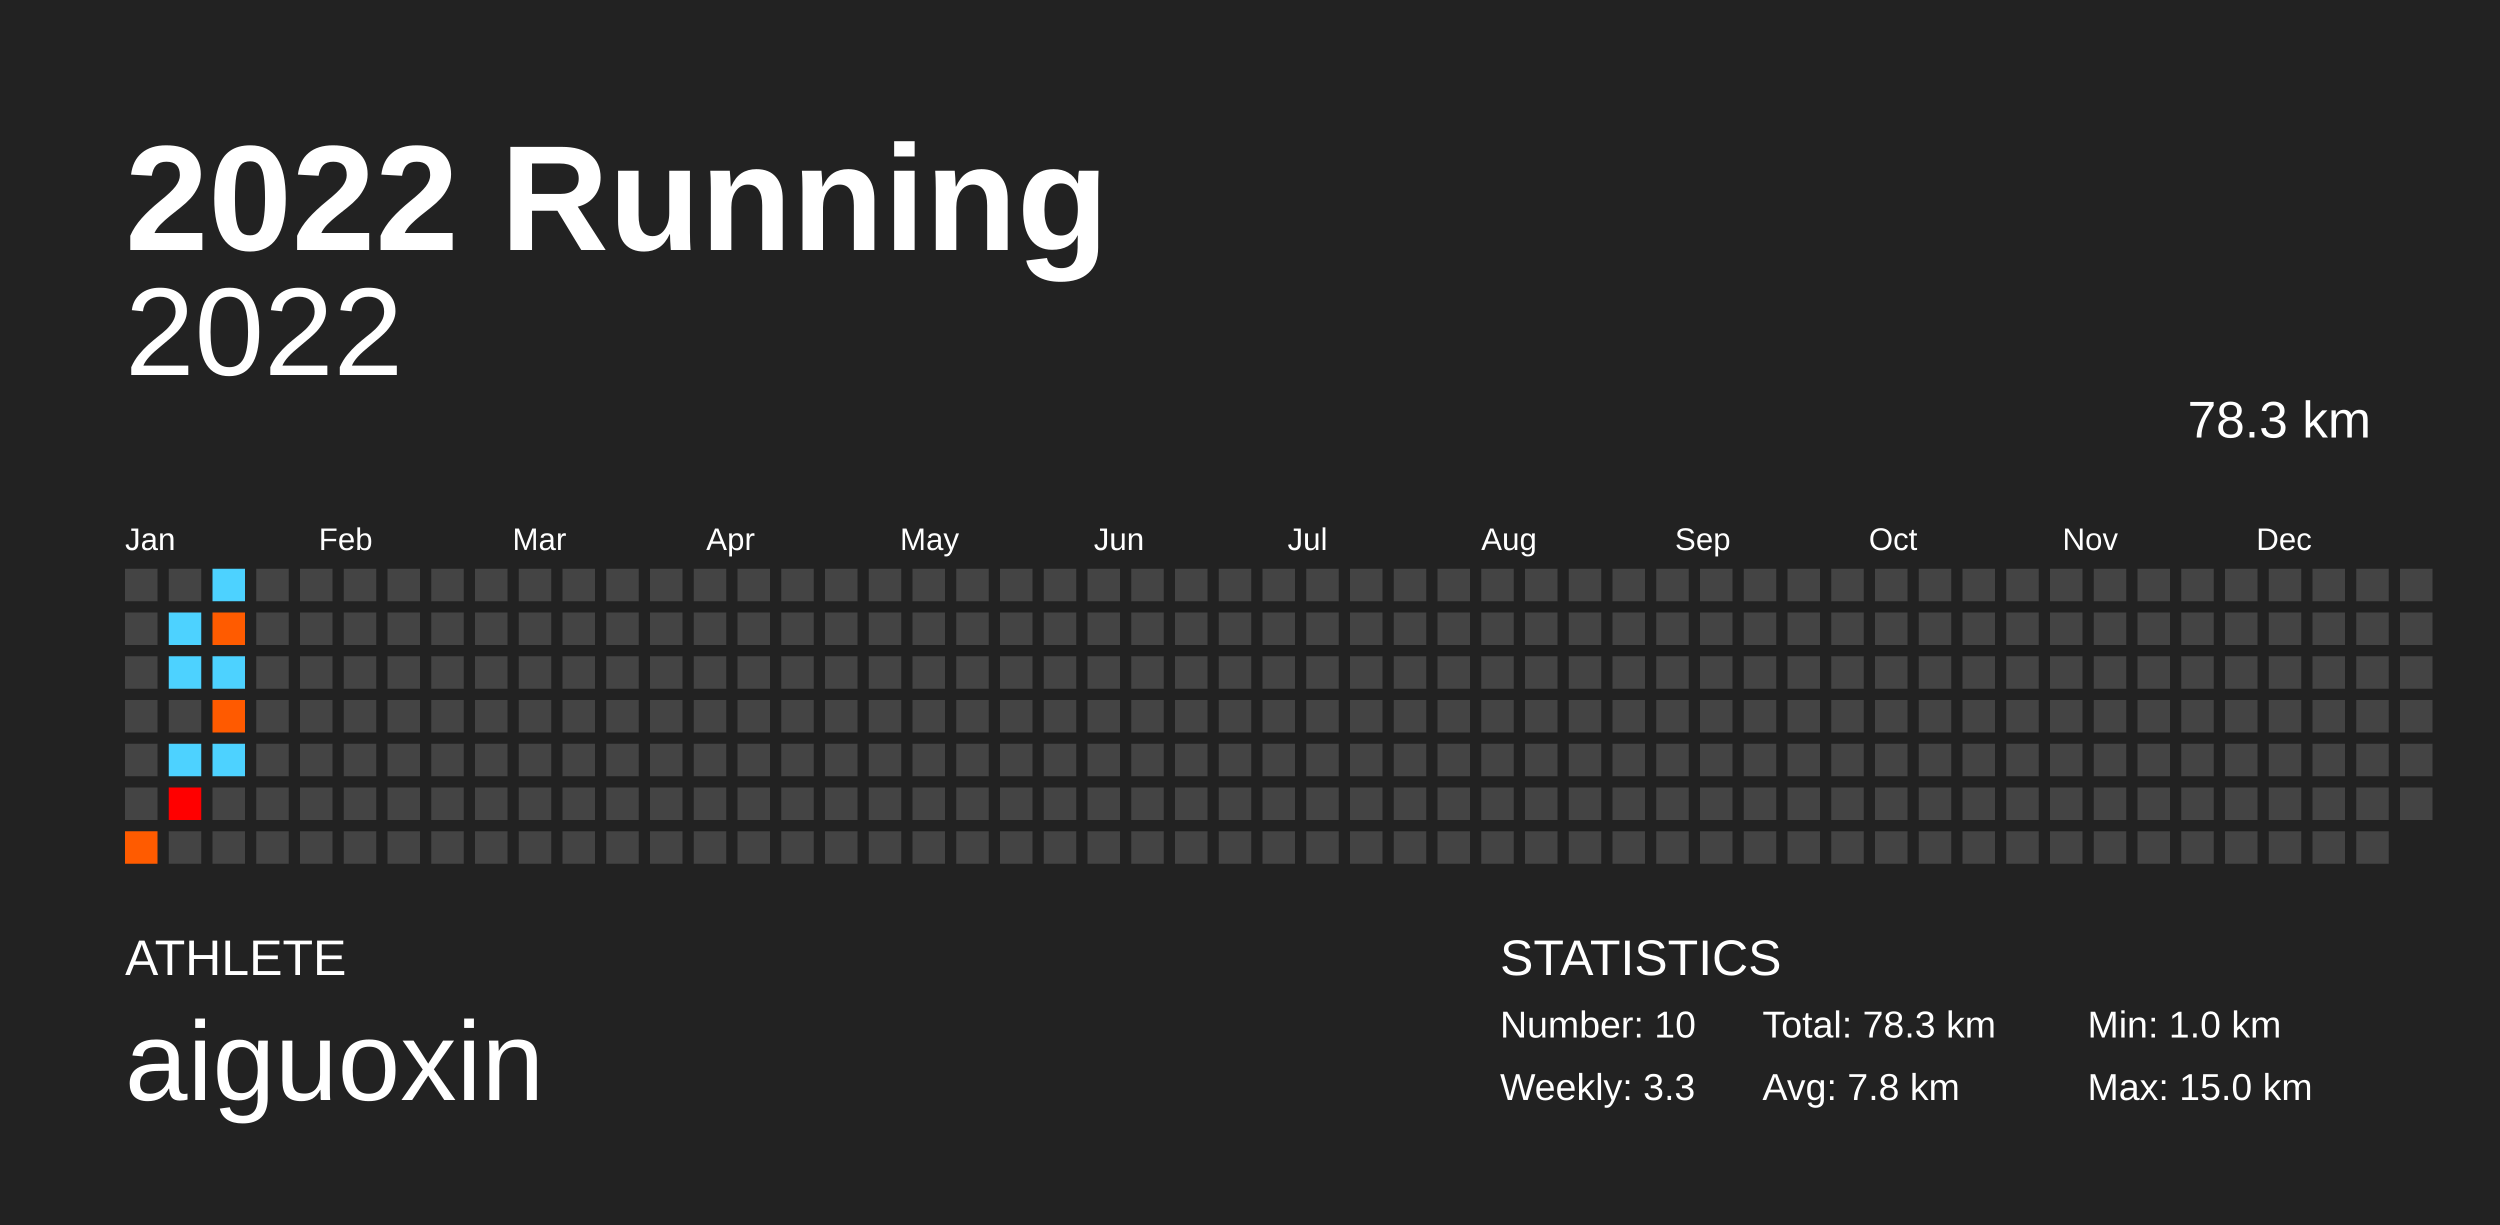
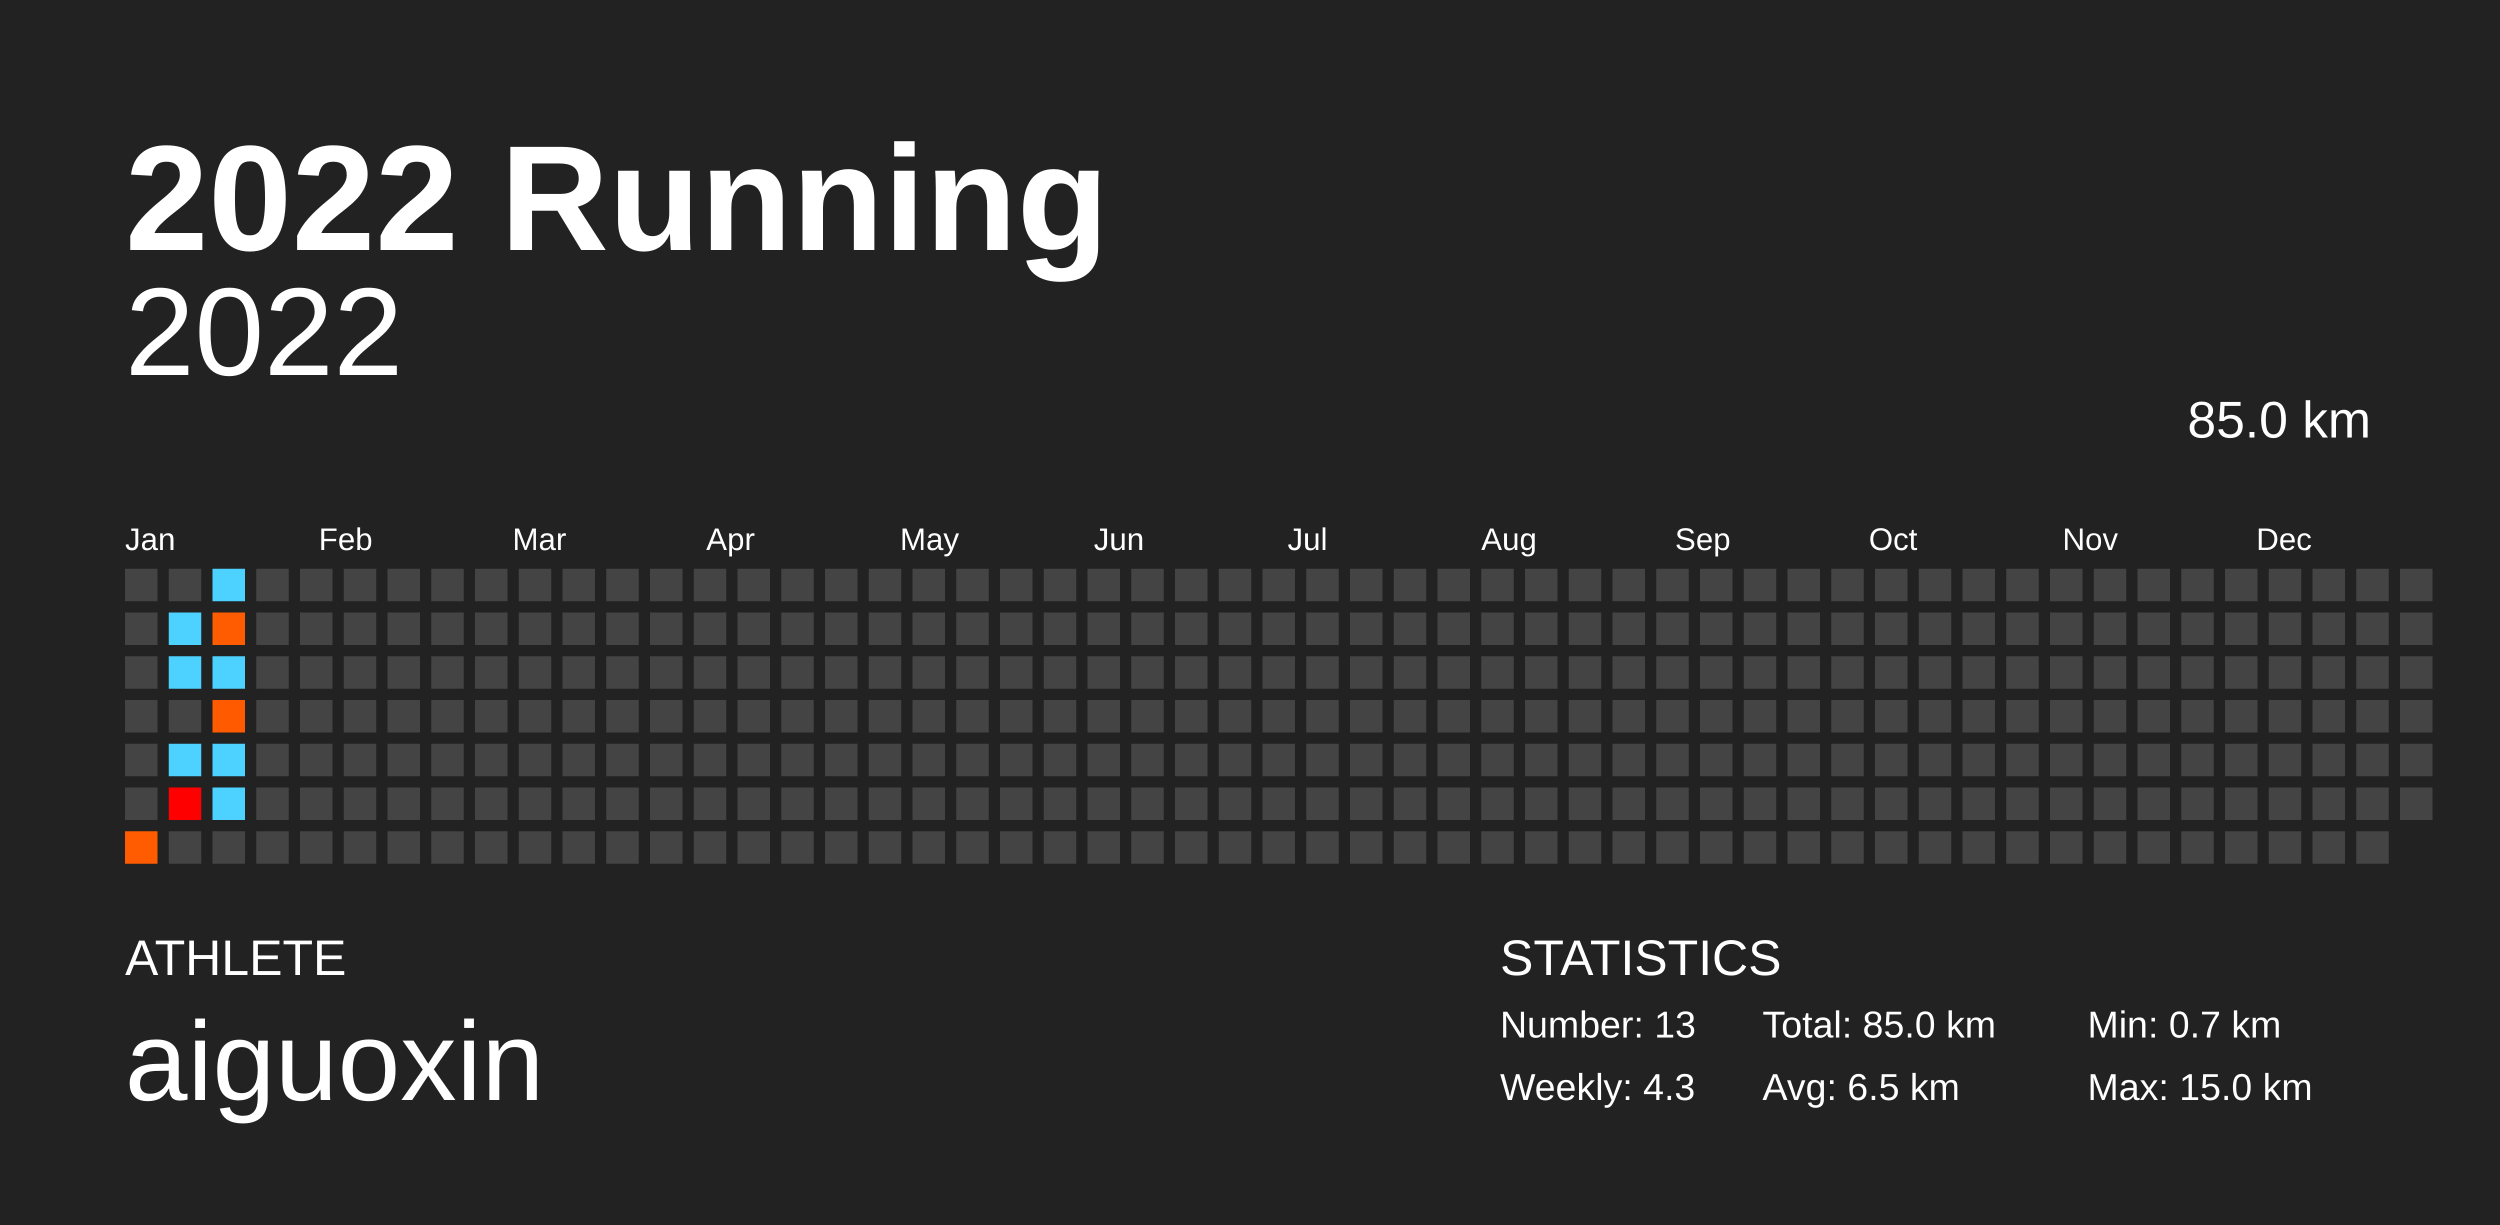
<svg xmlns="http://www.w3.org/2000/svg" baseProfile="full" height="98mm" version="1.1" viewBox="0,0,200,98" width="200mm">
  <defs />
  <rect fill="#222222" height="98" width="200" x="0" y="0" />
  <text fill="#FFFFFF" style="font-size:12px; font-family:Arial; font-weight:bold;" x="10" y="20">2022 Running</text>
  <text fill="#FFFFFF" style="font-size:4px; font-family:Arial" x="10" y="78">ATHLETE</text>
  <text fill="#FFFFFF" style="font-size:9px; font-family:Arial" x="10" y="88">aiguoxin</text>
  <text fill="#FFFFFF" style="font-size:4px; font-family:Arial" x="120" y="78">STATISTICS</text>
-   <text fill="#FFFFFF" style="font-size:3px; font-family:Arial" x="120" y="83">Number: 10</text>
-   <text fill="#FFFFFF" style="font-size:3px; font-family:Arial" x="120" y="88">Weekly: 3.3</text>
-   <text fill="#FFFFFF" style="font-size:3px; font-family:Arial" x="141" y="83">Total: 78.3 km</text>
-   <text fill="#FFFFFF" style="font-size:3px; font-family:Arial" x="141" y="88">Avg: 7.8 km</text>
-   <text fill="#FFFFFF" style="font-size:3px; font-family:Arial" x="167" y="83">Min: 1.0 km</text>
+   <text fill="#FFFFFF" style="font-size:3px; font-family:Arial" x="120" y="83">Number: 13</text>
+   <text fill="#FFFFFF" style="font-size:3px; font-family:Arial" x="120" y="88">Weekly: 4.3</text>
+   <text fill="#FFFFFF" style="font-size:3px; font-family:Arial" x="141" y="83">Total: 85.0 km</text>
+   <text fill="#FFFFFF" style="font-size:3px; font-family:Arial" x="141" y="88">Avg: 6.5 km</text>
+   <text fill="#FFFFFF" style="font-size:3px; font-family:Arial" x="167" y="83">Min: 0.7 km</text>
  <text fill="#FFFFFF" style="font-size:3px; font-family:Arial" x="167" y="88">Max: 15.0 km</text>
  <text alignment-baseline="hanging" fill="#FFFFFF" style="font-size:10.0px; font-family:Arial;" x="10" y="30">2022</text>
-   <text alignment-baseline="hanging" fill="#FFFFFF" style="font-size:4.125px; font-family:Arial;" x="175" y="35">78.3 km</text>
+   <text alignment-baseline="hanging" fill="#FFFFFF" style="font-size:4.125px; font-family:Arial;" x="175" y="35">85.0 km</text>
  <text fill="#FFFFFF" style="font-size:2.5px; font-family:Arial" x="10.0" y="44">Jan</text>
  <text fill="#FFFFFF" style="font-size:2.5px; font-family:Arial" x="25.5" y="44">Feb</text>
  <text fill="#FFFFFF" style="font-size:2.5px; font-family:Arial" x="41.0" y="44">Mar</text>
  <text fill="#FFFFFF" style="font-size:2.5px; font-family:Arial" x="56.5" y="44">Apr</text>
  <text fill="#FFFFFF" style="font-size:2.5px; font-family:Arial" x="72.0" y="44">May</text>
  <text fill="#FFFFFF" style="font-size:2.5px; font-family:Arial" x="87.5" y="44">Jun</text>
  <text fill="#FFFFFF" style="font-size:2.5px; font-family:Arial" x="103.0" y="44">Jul</text>
  <text fill="#FFFFFF" style="font-size:2.5px; font-family:Arial" x="118.5" y="44">Aug</text>
  <text fill="#FFFFFF" style="font-size:2.5px; font-family:Arial" x="134.0" y="44">Sep</text>
  <text fill="#FFFFFF" style="font-size:2.5px; font-family:Arial" x="149.5" y="44">Oct</text>
  <text fill="#FFFFFF" style="font-size:2.5px; font-family:Arial" x="165.0" y="44">Nov</text>
  <text fill="#FFFFFF" style="font-size:2.5px; font-family:Arial" x="180.5" y="44">Dec</text>
  <rect fill="#444444" height="2.6" width="2.6" x="10.0" y="45.5" />
  <rect fill="#444444" height="2.6" width="2.6" x="10.0" y="49.0" />
  <rect fill="#444444" height="2.6" width="2.6" x="10.0" y="52.5" />
  <rect fill="#444444" height="2.6" width="2.6" x="10.0" y="56.0" />
  <rect fill="#444444" height="2.6" width="2.6" x="10.0" y="59.5" />
  <rect fill="#444444" height="2.6" width="2.6" x="10.0" y="63.0" />
  <rect fill="#ff5b00" height="2.6" width="2.6" x="10.0" y="66.5" />
  <rect fill="#444444" height="2.6" width="2.6" x="13.5" y="45.5" />
  <rect fill="#4dd2ff" height="2.6" width="2.6" x="13.5" y="49.0" />
  <rect fill="#4dd2ff" height="2.6" width="2.6" x="13.5" y="52.5" />
  <rect fill="#444444" height="2.6" width="2.6" x="13.5" y="56.0" />
  <rect fill="#4dd2ff" height="2.6" width="2.6" x="13.5" y="59.5" />
  <rect fill="#ff0000" height="2.6" width="2.6" x="13.5" y="63.0" />
  <rect fill="#444444" height="2.6" width="2.6" x="13.5" y="66.5" />
  <rect fill="#4dd2ff" height="2.6" width="2.6" x="17.0" y="45.5" />
  <rect fill="#ff5b00" height="2.6" width="2.6" x="17.0" y="49.0" />
  <rect fill="#4dd2ff" height="2.6" width="2.6" x="17.0" y="52.5" />
  <rect fill="#ff5a00" height="2.6" width="2.6" x="17.0" y="56.0" />
  <rect fill="#4dd2ff" height="2.6" width="2.6" x="17.0" y="59.5" />
-   <rect fill="#444444" height="2.6" width="2.6" x="17.0" y="63.0" />
+   <rect fill="#4dd2ff" height="2.6" width="2.6" x="17.0" y="63.0" />
  <rect fill="#444444" height="2.6" width="2.6" x="17.0" y="66.5" />
  <rect fill="#444444" height="2.6" width="2.6" x="20.5" y="45.5" />
  <rect fill="#444444" height="2.6" width="2.6" x="20.5" y="49.0" />
  <rect fill="#444444" height="2.6" width="2.6" x="20.5" y="52.5" />
  <rect fill="#444444" height="2.6" width="2.6" x="20.5" y="56.0" />
  <rect fill="#444444" height="2.6" width="2.6" x="20.5" y="59.5" />
  <rect fill="#444444" height="2.6" width="2.6" x="20.5" y="63.0" />
  <rect fill="#444444" height="2.6" width="2.6" x="20.5" y="66.5" />
  <rect fill="#444444" height="2.6" width="2.6" x="24.0" y="45.5" />
  <rect fill="#444444" height="2.6" width="2.6" x="24.0" y="49.0" />
  <rect fill="#444444" height="2.6" width="2.6" x="24.0" y="52.5" />
  <rect fill="#444444" height="2.6" width="2.6" x="24.0" y="56.0" />
  <rect fill="#444444" height="2.6" width="2.6" x="24.0" y="59.5" />
  <rect fill="#444444" height="2.6" width="2.6" x="24.0" y="63.0" />
  <rect fill="#444444" height="2.6" width="2.6" x="24.0" y="66.5" />
  <rect fill="#444444" height="2.6" width="2.6" x="27.5" y="45.5" />
  <rect fill="#444444" height="2.6" width="2.6" x="27.5" y="49.0" />
  <rect fill="#444444" height="2.6" width="2.6" x="27.5" y="52.5" />
  <rect fill="#444444" height="2.6" width="2.6" x="27.5" y="56.0" />
  <rect fill="#444444" height="2.6" width="2.6" x="27.5" y="59.5" />
  <rect fill="#444444" height="2.6" width="2.6" x="27.5" y="63.0" />
  <rect fill="#444444" height="2.6" width="2.6" x="27.5" y="66.5" />
  <rect fill="#444444" height="2.6" width="2.6" x="31.0" y="45.5" />
  <rect fill="#444444" height="2.6" width="2.6" x="31.0" y="49.0" />
  <rect fill="#444444" height="2.6" width="2.6" x="31.0" y="52.5" />
  <rect fill="#444444" height="2.6" width="2.6" x="31.0" y="56.0" />
  <rect fill="#444444" height="2.6" width="2.6" x="31.0" y="59.5" />
  <rect fill="#444444" height="2.6" width="2.6" x="31.0" y="63.0" />
  <rect fill="#444444" height="2.6" width="2.6" x="31.0" y="66.5" />
  <rect fill="#444444" height="2.6" width="2.6" x="34.5" y="45.5" />
  <rect fill="#444444" height="2.6" width="2.6" x="34.5" y="49.0" />
  <rect fill="#444444" height="2.6" width="2.6" x="34.5" y="52.5" />
  <rect fill="#444444" height="2.6" width="2.6" x="34.5" y="56.0" />
  <rect fill="#444444" height="2.6" width="2.6" x="34.5" y="59.5" />
  <rect fill="#444444" height="2.6" width="2.6" x="34.5" y="63.0" />
  <rect fill="#444444" height="2.6" width="2.6" x="34.5" y="66.5" />
  <rect fill="#444444" height="2.6" width="2.6" x="38.0" y="45.5" />
  <rect fill="#444444" height="2.6" width="2.6" x="38.0" y="49.0" />
  <rect fill="#444444" height="2.6" width="2.6" x="38.0" y="52.5" />
  <rect fill="#444444" height="2.6" width="2.6" x="38.0" y="56.0" />
  <rect fill="#444444" height="2.6" width="2.6" x="38.0" y="59.5" />
  <rect fill="#444444" height="2.6" width="2.6" x="38.0" y="63.0" />
  <rect fill="#444444" height="2.6" width="2.6" x="38.0" y="66.5" />
  <rect fill="#444444" height="2.6" width="2.6" x="41.5" y="45.5" />
  <rect fill="#444444" height="2.6" width="2.6" x="41.5" y="49.0" />
  <rect fill="#444444" height="2.6" width="2.6" x="41.5" y="52.5" />
  <rect fill="#444444" height="2.6" width="2.6" x="41.5" y="56.0" />
  <rect fill="#444444" height="2.6" width="2.6" x="41.5" y="59.5" />
  <rect fill="#444444" height="2.6" width="2.6" x="41.5" y="63.0" />
  <rect fill="#444444" height="2.6" width="2.6" x="41.5" y="66.5" />
  <rect fill="#444444" height="2.6" width="2.6" x="45.0" y="45.5" />
  <rect fill="#444444" height="2.6" width="2.6" x="45.0" y="49.0" />
  <rect fill="#444444" height="2.6" width="2.6" x="45.0" y="52.5" />
  <rect fill="#444444" height="2.6" width="2.6" x="45.0" y="56.0" />
  <rect fill="#444444" height="2.6" width="2.6" x="45.0" y="59.5" />
  <rect fill="#444444" height="2.6" width="2.6" x="45.0" y="63.0" />
  <rect fill="#444444" height="2.6" width="2.6" x="45.0" y="66.5" />
  <rect fill="#444444" height="2.6" width="2.6" x="48.5" y="45.5" />
  <rect fill="#444444" height="2.6" width="2.6" x="48.5" y="49.0" />
  <rect fill="#444444" height="2.6" width="2.6" x="48.5" y="52.5" />
  <rect fill="#444444" height="2.6" width="2.6" x="48.5" y="56.0" />
  <rect fill="#444444" height="2.6" width="2.6" x="48.5" y="59.5" />
  <rect fill="#444444" height="2.6" width="2.6" x="48.5" y="63.0" />
  <rect fill="#444444" height="2.6" width="2.6" x="48.5" y="66.5" />
  <rect fill="#444444" height="2.6" width="2.6" x="52.0" y="45.5" />
  <rect fill="#444444" height="2.6" width="2.6" x="52.0" y="49.0" />
  <rect fill="#444444" height="2.6" width="2.6" x="52.0" y="52.5" />
  <rect fill="#444444" height="2.6" width="2.6" x="52.0" y="56.0" />
  <rect fill="#444444" height="2.6" width="2.6" x="52.0" y="59.5" />
  <rect fill="#444444" height="2.6" width="2.6" x="52.0" y="63.0" />
  <rect fill="#444444" height="2.6" width="2.6" x="52.0" y="66.5" />
  <rect fill="#444444" height="2.6" width="2.6" x="55.5" y="45.5" />
  <rect fill="#444444" height="2.6" width="2.6" x="55.5" y="49.0" />
  <rect fill="#444444" height="2.6" width="2.6" x="55.5" y="52.5" />
  <rect fill="#444444" height="2.6" width="2.6" x="55.5" y="56.0" />
  <rect fill="#444444" height="2.6" width="2.6" x="55.5" y="59.5" />
  <rect fill="#444444" height="2.6" width="2.6" x="55.5" y="63.0" />
  <rect fill="#444444" height="2.6" width="2.6" x="55.5" y="66.5" />
  <rect fill="#444444" height="2.6" width="2.6" x="59.0" y="45.5" />
  <rect fill="#444444" height="2.6" width="2.6" x="59.0" y="49.0" />
  <rect fill="#444444" height="2.6" width="2.6" x="59.0" y="52.5" />
  <rect fill="#444444" height="2.6" width="2.6" x="59.0" y="56.0" />
  <rect fill="#444444" height="2.6" width="2.6" x="59.0" y="59.5" />
  <rect fill="#444444" height="2.6" width="2.6" x="59.0" y="63.0" />
  <rect fill="#444444" height="2.6" width="2.6" x="59.0" y="66.5" />
  <rect fill="#444444" height="2.6" width="2.6" x="62.5" y="45.5" />
  <rect fill="#444444" height="2.6" width="2.6" x="62.5" y="49.0" />
  <rect fill="#444444" height="2.6" width="2.6" x="62.5" y="52.5" />
  <rect fill="#444444" height="2.6" width="2.6" x="62.5" y="56.0" />
  <rect fill="#444444" height="2.6" width="2.6" x="62.5" y="59.5" />
  <rect fill="#444444" height="2.6" width="2.6" x="62.5" y="63.0" />
  <rect fill="#444444" height="2.6" width="2.6" x="62.5" y="66.5" />
  <rect fill="#444444" height="2.6" width="2.6" x="66.0" y="45.5" />
  <rect fill="#444444" height="2.6" width="2.6" x="66.0" y="49.0" />
  <rect fill="#444444" height="2.6" width="2.6" x="66.0" y="52.5" />
  <rect fill="#444444" height="2.6" width="2.6" x="66.0" y="56.0" />
  <rect fill="#444444" height="2.6" width="2.6" x="66.0" y="59.5" />
  <rect fill="#444444" height="2.6" width="2.6" x="66.0" y="63.0" />
  <rect fill="#444444" height="2.6" width="2.6" x="66.0" y="66.5" />
  <rect fill="#444444" height="2.6" width="2.6" x="69.5" y="45.5" />
  <rect fill="#444444" height="2.6" width="2.6" x="69.5" y="49.0" />
  <rect fill="#444444" height="2.6" width="2.6" x="69.5" y="52.5" />
  <rect fill="#444444" height="2.6" width="2.6" x="69.5" y="56.0" />
  <rect fill="#444444" height="2.6" width="2.6" x="69.5" y="59.5" />
  <rect fill="#444444" height="2.6" width="2.6" x="69.5" y="63.0" />
  <rect fill="#444444" height="2.6" width="2.6" x="69.5" y="66.5" />
  <rect fill="#444444" height="2.6" width="2.6" x="73.0" y="45.5" />
  <rect fill="#444444" height="2.6" width="2.6" x="73.0" y="49.0" />
  <rect fill="#444444" height="2.6" width="2.6" x="73.0" y="52.5" />
  <rect fill="#444444" height="2.6" width="2.6" x="73.0" y="56.0" />
  <rect fill="#444444" height="2.6" width="2.6" x="73.0" y="59.5" />
  <rect fill="#444444" height="2.6" width="2.6" x="73.0" y="63.0" />
  <rect fill="#444444" height="2.6" width="2.6" x="73.0" y="66.5" />
  <rect fill="#444444" height="2.6" width="2.6" x="76.5" y="45.5" />
  <rect fill="#444444" height="2.6" width="2.6" x="76.5" y="49.0" />
  <rect fill="#444444" height="2.6" width="2.6" x="76.5" y="52.5" />
  <rect fill="#444444" height="2.6" width="2.6" x="76.5" y="56.0" />
  <rect fill="#444444" height="2.6" width="2.6" x="76.5" y="59.5" />
  <rect fill="#444444" height="2.6" width="2.6" x="76.5" y="63.0" />
  <rect fill="#444444" height="2.6" width="2.6" x="76.5" y="66.5" />
  <rect fill="#444444" height="2.6" width="2.6" x="80.0" y="45.5" />
  <rect fill="#444444" height="2.6" width="2.6" x="80.0" y="49.0" />
  <rect fill="#444444" height="2.6" width="2.6" x="80.0" y="52.5" />
  <rect fill="#444444" height="2.6" width="2.6" x="80.0" y="56.0" />
  <rect fill="#444444" height="2.6" width="2.6" x="80.0" y="59.5" />
  <rect fill="#444444" height="2.6" width="2.6" x="80.0" y="63.0" />
  <rect fill="#444444" height="2.6" width="2.6" x="80.0" y="66.5" />
  <rect fill="#444444" height="2.6" width="2.6" x="83.5" y="45.5" />
  <rect fill="#444444" height="2.6" width="2.6" x="83.5" y="49.0" />
  <rect fill="#444444" height="2.6" width="2.6" x="83.5" y="52.5" />
  <rect fill="#444444" height="2.6" width="2.6" x="83.5" y="56.0" />
  <rect fill="#444444" height="2.6" width="2.6" x="83.5" y="59.5" />
  <rect fill="#444444" height="2.6" width="2.6" x="83.5" y="63.0" />
  <rect fill="#444444" height="2.6" width="2.6" x="83.5" y="66.5" />
  <rect fill="#444444" height="2.6" width="2.6" x="87.0" y="45.5" />
  <rect fill="#444444" height="2.6" width="2.6" x="87.0" y="49.0" />
  <rect fill="#444444" height="2.6" width="2.6" x="87.0" y="52.5" />
  <rect fill="#444444" height="2.6" width="2.6" x="87.0" y="56.0" />
  <rect fill="#444444" height="2.6" width="2.6" x="87.0" y="59.5" />
  <rect fill="#444444" height="2.6" width="2.6" x="87.0" y="63.0" />
  <rect fill="#444444" height="2.6" width="2.6" x="87.0" y="66.5" />
  <rect fill="#444444" height="2.6" width="2.6" x="90.5" y="45.5" />
  <rect fill="#444444" height="2.6" width="2.6" x="90.5" y="49.0" />
  <rect fill="#444444" height="2.6" width="2.6" x="90.5" y="52.5" />
  <rect fill="#444444" height="2.6" width="2.6" x="90.5" y="56.0" />
  <rect fill="#444444" height="2.6" width="2.6" x="90.5" y="59.5" />
  <rect fill="#444444" height="2.6" width="2.6" x="90.5" y="63.0" />
  <rect fill="#444444" height="2.6" width="2.6" x="90.5" y="66.5" />
  <rect fill="#444444" height="2.6" width="2.6" x="94.0" y="45.5" />
  <rect fill="#444444" height="2.6" width="2.6" x="94.0" y="49.0" />
  <rect fill="#444444" height="2.6" width="2.6" x="94.0" y="52.5" />
  <rect fill="#444444" height="2.6" width="2.6" x="94.0" y="56.0" />
  <rect fill="#444444" height="2.6" width="2.6" x="94.0" y="59.5" />
  <rect fill="#444444" height="2.6" width="2.6" x="94.0" y="63.0" />
  <rect fill="#444444" height="2.6" width="2.6" x="94.0" y="66.5" />
  <rect fill="#444444" height="2.6" width="2.6" x="97.5" y="45.5" />
  <rect fill="#444444" height="2.6" width="2.6" x="97.5" y="49.0" />
  <rect fill="#444444" height="2.6" width="2.6" x="97.5" y="52.5" />
  <rect fill="#444444" height="2.6" width="2.6" x="97.5" y="56.0" />
  <rect fill="#444444" height="2.6" width="2.6" x="97.5" y="59.5" />
  <rect fill="#444444" height="2.6" width="2.6" x="97.5" y="63.0" />
  <rect fill="#444444" height="2.6" width="2.6" x="97.5" y="66.5" />
  <rect fill="#444444" height="2.6" width="2.6" x="101.0" y="45.5" />
  <rect fill="#444444" height="2.6" width="2.6" x="101.0" y="49.0" />
  <rect fill="#444444" height="2.6" width="2.6" x="101.0" y="52.5" />
  <rect fill="#444444" height="2.6" width="2.6" x="101.0" y="56.0" />
  <rect fill="#444444" height="2.6" width="2.6" x="101.0" y="59.5" />
  <rect fill="#444444" height="2.6" width="2.6" x="101.0" y="63.0" />
  <rect fill="#444444" height="2.6" width="2.6" x="101.0" y="66.5" />
  <rect fill="#444444" height="2.6" width="2.6" x="104.5" y="45.5" />
  <rect fill="#444444" height="2.6" width="2.6" x="104.5" y="49.0" />
  <rect fill="#444444" height="2.6" width="2.6" x="104.5" y="52.5" />
  <rect fill="#444444" height="2.6" width="2.6" x="104.5" y="56.0" />
  <rect fill="#444444" height="2.6" width="2.6" x="104.5" y="59.5" />
  <rect fill="#444444" height="2.6" width="2.6" x="104.5" y="63.0" />
  <rect fill="#444444" height="2.6" width="2.6" x="104.5" y="66.5" />
  <rect fill="#444444" height="2.6" width="2.6" x="108.0" y="45.5" />
  <rect fill="#444444" height="2.6" width="2.6" x="108.0" y="49.0" />
  <rect fill="#444444" height="2.6" width="2.6" x="108.0" y="52.5" />
  <rect fill="#444444" height="2.6" width="2.6" x="108.0" y="56.0" />
  <rect fill="#444444" height="2.6" width="2.6" x="108.0" y="59.5" />
  <rect fill="#444444" height="2.6" width="2.6" x="108.0" y="63.0" />
  <rect fill="#444444" height="2.6" width="2.6" x="108.0" y="66.5" />
  <rect fill="#444444" height="2.6" width="2.6" x="111.5" y="45.5" />
  <rect fill="#444444" height="2.6" width="2.6" x="111.5" y="49.0" />
  <rect fill="#444444" height="2.6" width="2.6" x="111.5" y="52.5" />
  <rect fill="#444444" height="2.6" width="2.6" x="111.5" y="56.0" />
  <rect fill="#444444" height="2.6" width="2.6" x="111.5" y="59.5" />
  <rect fill="#444444" height="2.6" width="2.6" x="111.5" y="63.0" />
  <rect fill="#444444" height="2.6" width="2.6" x="111.5" y="66.5" />
  <rect fill="#444444" height="2.6" width="2.6" x="115.0" y="45.5" />
  <rect fill="#444444" height="2.6" width="2.6" x="115.0" y="49.0" />
  <rect fill="#444444" height="2.6" width="2.6" x="115.0" y="52.5" />
  <rect fill="#444444" height="2.6" width="2.6" x="115.0" y="56.0" />
  <rect fill="#444444" height="2.6" width="2.6" x="115.0" y="59.5" />
  <rect fill="#444444" height="2.6" width="2.6" x="115.0" y="63.0" />
  <rect fill="#444444" height="2.6" width="2.6" x="115.0" y="66.5" />
  <rect fill="#444444" height="2.6" width="2.6" x="118.5" y="45.5" />
  <rect fill="#444444" height="2.6" width="2.6" x="118.5" y="49.0" />
  <rect fill="#444444" height="2.6" width="2.6" x="118.5" y="52.5" />
  <rect fill="#444444" height="2.6" width="2.6" x="118.5" y="56.0" />
  <rect fill="#444444" height="2.6" width="2.6" x="118.5" y="59.5" />
  <rect fill="#444444" height="2.6" width="2.6" x="118.5" y="63.0" />
  <rect fill="#444444" height="2.6" width="2.6" x="118.5" y="66.5" />
  <rect fill="#444444" height="2.6" width="2.6" x="122.0" y="45.5" />
  <rect fill="#444444" height="2.6" width="2.6" x="122.0" y="49.0" />
  <rect fill="#444444" height="2.6" width="2.6" x="122.0" y="52.5" />
  <rect fill="#444444" height="2.6" width="2.6" x="122.0" y="56.0" />
  <rect fill="#444444" height="2.6" width="2.6" x="122.0" y="59.5" />
  <rect fill="#444444" height="2.6" width="2.6" x="122.0" y="63.0" />
  <rect fill="#444444" height="2.6" width="2.6" x="122.0" y="66.5" />
  <rect fill="#444444" height="2.6" width="2.6" x="125.5" y="45.5" />
  <rect fill="#444444" height="2.6" width="2.6" x="125.5" y="49.0" />
  <rect fill="#444444" height="2.6" width="2.6" x="125.5" y="52.5" />
  <rect fill="#444444" height="2.6" width="2.6" x="125.5" y="56.0" />
  <rect fill="#444444" height="2.6" width="2.6" x="125.5" y="59.5" />
  <rect fill="#444444" height="2.6" width="2.6" x="125.5" y="63.0" />
  <rect fill="#444444" height="2.6" width="2.6" x="125.5" y="66.5" />
  <rect fill="#444444" height="2.6" width="2.6" x="129.0" y="45.5" />
  <rect fill="#444444" height="2.6" width="2.6" x="129.0" y="49.0" />
  <rect fill="#444444" height="2.6" width="2.6" x="129.0" y="52.5" />
  <rect fill="#444444" height="2.6" width="2.6" x="129.0" y="56.0" />
  <rect fill="#444444" height="2.6" width="2.6" x="129.0" y="59.5" />
  <rect fill="#444444" height="2.6" width="2.6" x="129.0" y="63.0" />
  <rect fill="#444444" height="2.6" width="2.6" x="129.0" y="66.5" />
  <rect fill="#444444" height="2.6" width="2.6" x="132.5" y="45.5" />
  <rect fill="#444444" height="2.6" width="2.6" x="132.5" y="49.0" />
  <rect fill="#444444" height="2.6" width="2.6" x="132.5" y="52.5" />
  <rect fill="#444444" height="2.6" width="2.6" x="132.5" y="56.0" />
  <rect fill="#444444" height="2.6" width="2.6" x="132.5" y="59.5" />
  <rect fill="#444444" height="2.6" width="2.6" x="132.5" y="63.0" />
  <rect fill="#444444" height="2.6" width="2.6" x="132.5" y="66.5" />
  <rect fill="#444444" height="2.6" width="2.6" x="136.0" y="45.5" />
  <rect fill="#444444" height="2.6" width="2.6" x="136.0" y="49.0" />
  <rect fill="#444444" height="2.6" width="2.6" x="136.0" y="52.5" />
  <rect fill="#444444" height="2.6" width="2.6" x="136.0" y="56.0" />
  <rect fill="#444444" height="2.6" width="2.6" x="136.0" y="59.5" />
  <rect fill="#444444" height="2.6" width="2.6" x="136.0" y="63.0" />
  <rect fill="#444444" height="2.6" width="2.6" x="136.0" y="66.5" />
  <rect fill="#444444" height="2.6" width="2.6" x="139.5" y="45.5" />
  <rect fill="#444444" height="2.6" width="2.6" x="139.5" y="49.0" />
  <rect fill="#444444" height="2.6" width="2.6" x="139.5" y="52.5" />
  <rect fill="#444444" height="2.6" width="2.6" x="139.5" y="56.0" />
  <rect fill="#444444" height="2.6" width="2.6" x="139.5" y="59.5" />
  <rect fill="#444444" height="2.6" width="2.6" x="139.5" y="63.0" />
  <rect fill="#444444" height="2.6" width="2.6" x="139.5" y="66.5" />
  <rect fill="#444444" height="2.6" width="2.6" x="143.0" y="45.5" />
  <rect fill="#444444" height="2.6" width="2.6" x="143.0" y="49.0" />
  <rect fill="#444444" height="2.6" width="2.6" x="143.0" y="52.5" />
  <rect fill="#444444" height="2.6" width="2.6" x="143.0" y="56.0" />
  <rect fill="#444444" height="2.6" width="2.6" x="143.0" y="59.5" />
  <rect fill="#444444" height="2.6" width="2.6" x="143.0" y="63.0" />
  <rect fill="#444444" height="2.6" width="2.6" x="143.0" y="66.5" />
  <rect fill="#444444" height="2.6" width="2.6" x="146.5" y="45.5" />
  <rect fill="#444444" height="2.6" width="2.6" x="146.5" y="49.0" />
  <rect fill="#444444" height="2.6" width="2.6" x="146.5" y="52.5" />
  <rect fill="#444444" height="2.6" width="2.6" x="146.5" y="56.0" />
  <rect fill="#444444" height="2.6" width="2.6" x="146.5" y="59.5" />
  <rect fill="#444444" height="2.6" width="2.6" x="146.5" y="63.0" />
  <rect fill="#444444" height="2.6" width="2.6" x="146.5" y="66.5" />
  <rect fill="#444444" height="2.6" width="2.6" x="150.0" y="45.5" />
  <rect fill="#444444" height="2.6" width="2.6" x="150.0" y="49.0" />
  <rect fill="#444444" height="2.6" width="2.6" x="150.0" y="52.5" />
  <rect fill="#444444" height="2.6" width="2.6" x="150.0" y="56.0" />
  <rect fill="#444444" height="2.6" width="2.6" x="150.0" y="59.5" />
  <rect fill="#444444" height="2.6" width="2.6" x="150.0" y="63.0" />
  <rect fill="#444444" height="2.6" width="2.6" x="150.0" y="66.5" />
  <rect fill="#444444" height="2.6" width="2.6" x="153.5" y="45.5" />
  <rect fill="#444444" height="2.6" width="2.6" x="153.5" y="49.0" />
  <rect fill="#444444" height="2.6" width="2.6" x="153.5" y="52.5" />
  <rect fill="#444444" height="2.6" width="2.6" x="153.5" y="56.0" />
  <rect fill="#444444" height="2.6" width="2.6" x="153.5" y="59.5" />
  <rect fill="#444444" height="2.6" width="2.6" x="153.5" y="63.0" />
  <rect fill="#444444" height="2.6" width="2.6" x="153.5" y="66.5" />
  <rect fill="#444444" height="2.6" width="2.6" x="157.0" y="45.5" />
  <rect fill="#444444" height="2.6" width="2.6" x="157.0" y="49.0" />
  <rect fill="#444444" height="2.6" width="2.6" x="157.0" y="52.5" />
  <rect fill="#444444" height="2.6" width="2.6" x="157.0" y="56.0" />
  <rect fill="#444444" height="2.6" width="2.6" x="157.0" y="59.5" />
  <rect fill="#444444" height="2.6" width="2.6" x="157.0" y="63.0" />
  <rect fill="#444444" height="2.6" width="2.6" x="157.0" y="66.5" />
  <rect fill="#444444" height="2.6" width="2.6" x="160.5" y="45.5" />
  <rect fill="#444444" height="2.6" width="2.6" x="160.5" y="49.0" />
  <rect fill="#444444" height="2.6" width="2.6" x="160.5" y="52.5" />
  <rect fill="#444444" height="2.6" width="2.6" x="160.5" y="56.0" />
  <rect fill="#444444" height="2.6" width="2.6" x="160.5" y="59.5" />
  <rect fill="#444444" height="2.6" width="2.6" x="160.5" y="63.0" />
  <rect fill="#444444" height="2.6" width="2.6" x="160.5" y="66.5" />
  <rect fill="#444444" height="2.6" width="2.6" x="164.0" y="45.5" />
  <rect fill="#444444" height="2.6" width="2.6" x="164.0" y="49.0" />
  <rect fill="#444444" height="2.6" width="2.6" x="164.0" y="52.5" />
  <rect fill="#444444" height="2.6" width="2.6" x="164.0" y="56.0" />
  <rect fill="#444444" height="2.6" width="2.6" x="164.0" y="59.5" />
  <rect fill="#444444" height="2.6" width="2.6" x="164.0" y="63.0" />
  <rect fill="#444444" height="2.6" width="2.6" x="164.0" y="66.5" />
  <rect fill="#444444" height="2.6" width="2.6" x="167.5" y="45.5" />
  <rect fill="#444444" height="2.6" width="2.6" x="167.5" y="49.0" />
  <rect fill="#444444" height="2.6" width="2.6" x="167.5" y="52.5" />
  <rect fill="#444444" height="2.6" width="2.6" x="167.5" y="56.0" />
  <rect fill="#444444" height="2.6" width="2.6" x="167.5" y="59.5" />
  <rect fill="#444444" height="2.6" width="2.6" x="167.5" y="63.0" />
  <rect fill="#444444" height="2.6" width="2.6" x="167.5" y="66.5" />
  <rect fill="#444444" height="2.6" width="2.6" x="171.0" y="45.5" />
  <rect fill="#444444" height="2.6" width="2.6" x="171.0" y="49.0" />
  <rect fill="#444444" height="2.6" width="2.6" x="171.0" y="52.5" />
  <rect fill="#444444" height="2.6" width="2.6" x="171.0" y="56.0" />
  <rect fill="#444444" height="2.6" width="2.6" x="171.0" y="59.5" />
  <rect fill="#444444" height="2.6" width="2.6" x="171.0" y="63.0" />
  <rect fill="#444444" height="2.6" width="2.6" x="171.0" y="66.5" />
  <rect fill="#444444" height="2.6" width="2.6" x="174.5" y="45.5" />
  <rect fill="#444444" height="2.6" width="2.6" x="174.5" y="49.0" />
  <rect fill="#444444" height="2.6" width="2.6" x="174.5" y="52.5" />
  <rect fill="#444444" height="2.6" width="2.6" x="174.5" y="56.0" />
  <rect fill="#444444" height="2.6" width="2.6" x="174.5" y="59.5" />
  <rect fill="#444444" height="2.6" width="2.6" x="174.5" y="63.0" />
  <rect fill="#444444" height="2.6" width="2.6" x="174.5" y="66.5" />
  <rect fill="#444444" height="2.6" width="2.6" x="178.0" y="45.5" />
  <rect fill="#444444" height="2.6" width="2.6" x="178.0" y="49.0" />
  <rect fill="#444444" height="2.6" width="2.6" x="178.0" y="52.5" />
  <rect fill="#444444" height="2.6" width="2.6" x="178.0" y="56.0" />
  <rect fill="#444444" height="2.6" width="2.6" x="178.0" y="59.5" />
  <rect fill="#444444" height="2.6" width="2.6" x="178.0" y="63.0" />
  <rect fill="#444444" height="2.6" width="2.6" x="178.0" y="66.5" />
  <rect fill="#444444" height="2.6" width="2.6" x="181.5" y="45.5" />
  <rect fill="#444444" height="2.6" width="2.6" x="181.5" y="49.0" />
  <rect fill="#444444" height="2.6" width="2.6" x="181.5" y="52.5" />
  <rect fill="#444444" height="2.6" width="2.6" x="181.5" y="56.0" />
  <rect fill="#444444" height="2.6" width="2.6" x="181.5" y="59.5" />
  <rect fill="#444444" height="2.6" width="2.6" x="181.5" y="63.0" />
  <rect fill="#444444" height="2.6" width="2.6" x="181.5" y="66.5" />
  <rect fill="#444444" height="2.6" width="2.6" x="185.0" y="45.5" />
  <rect fill="#444444" height="2.6" width="2.6" x="185.0" y="49.0" />
  <rect fill="#444444" height="2.6" width="2.6" x="185.0" y="52.5" />
  <rect fill="#444444" height="2.6" width="2.6" x="185.0" y="56.0" />
  <rect fill="#444444" height="2.6" width="2.6" x="185.0" y="59.5" />
  <rect fill="#444444" height="2.6" width="2.6" x="185.0" y="63.0" />
  <rect fill="#444444" height="2.6" width="2.6" x="185.0" y="66.5" />
  <rect fill="#444444" height="2.6" width="2.6" x="188.5" y="45.5" />
  <rect fill="#444444" height="2.6" width="2.6" x="188.5" y="49.0" />
  <rect fill="#444444" height="2.6" width="2.6" x="188.5" y="52.5" />
  <rect fill="#444444" height="2.6" width="2.6" x="188.5" y="56.0" />
  <rect fill="#444444" height="2.6" width="2.6" x="188.5" y="59.5" />
  <rect fill="#444444" height="2.6" width="2.6" x="188.5" y="63.0" />
  <rect fill="#444444" height="2.6" width="2.6" x="188.5" y="66.5" />
  <rect fill="#444444" height="2.6" width="2.6" x="192.0" y="45.5" />
  <rect fill="#444444" height="2.6" width="2.6" x="192.0" y="49.0" />
  <rect fill="#444444" height="2.6" width="2.6" x="192.0" y="52.5" />
  <rect fill="#444444" height="2.6" width="2.6" x="192.0" y="56.0" />
  <rect fill="#444444" height="2.6" width="2.6" x="192.0" y="59.5" />
  <rect fill="#444444" height="2.6" width="2.6" x="192.0" y="63.0" />
</svg>
